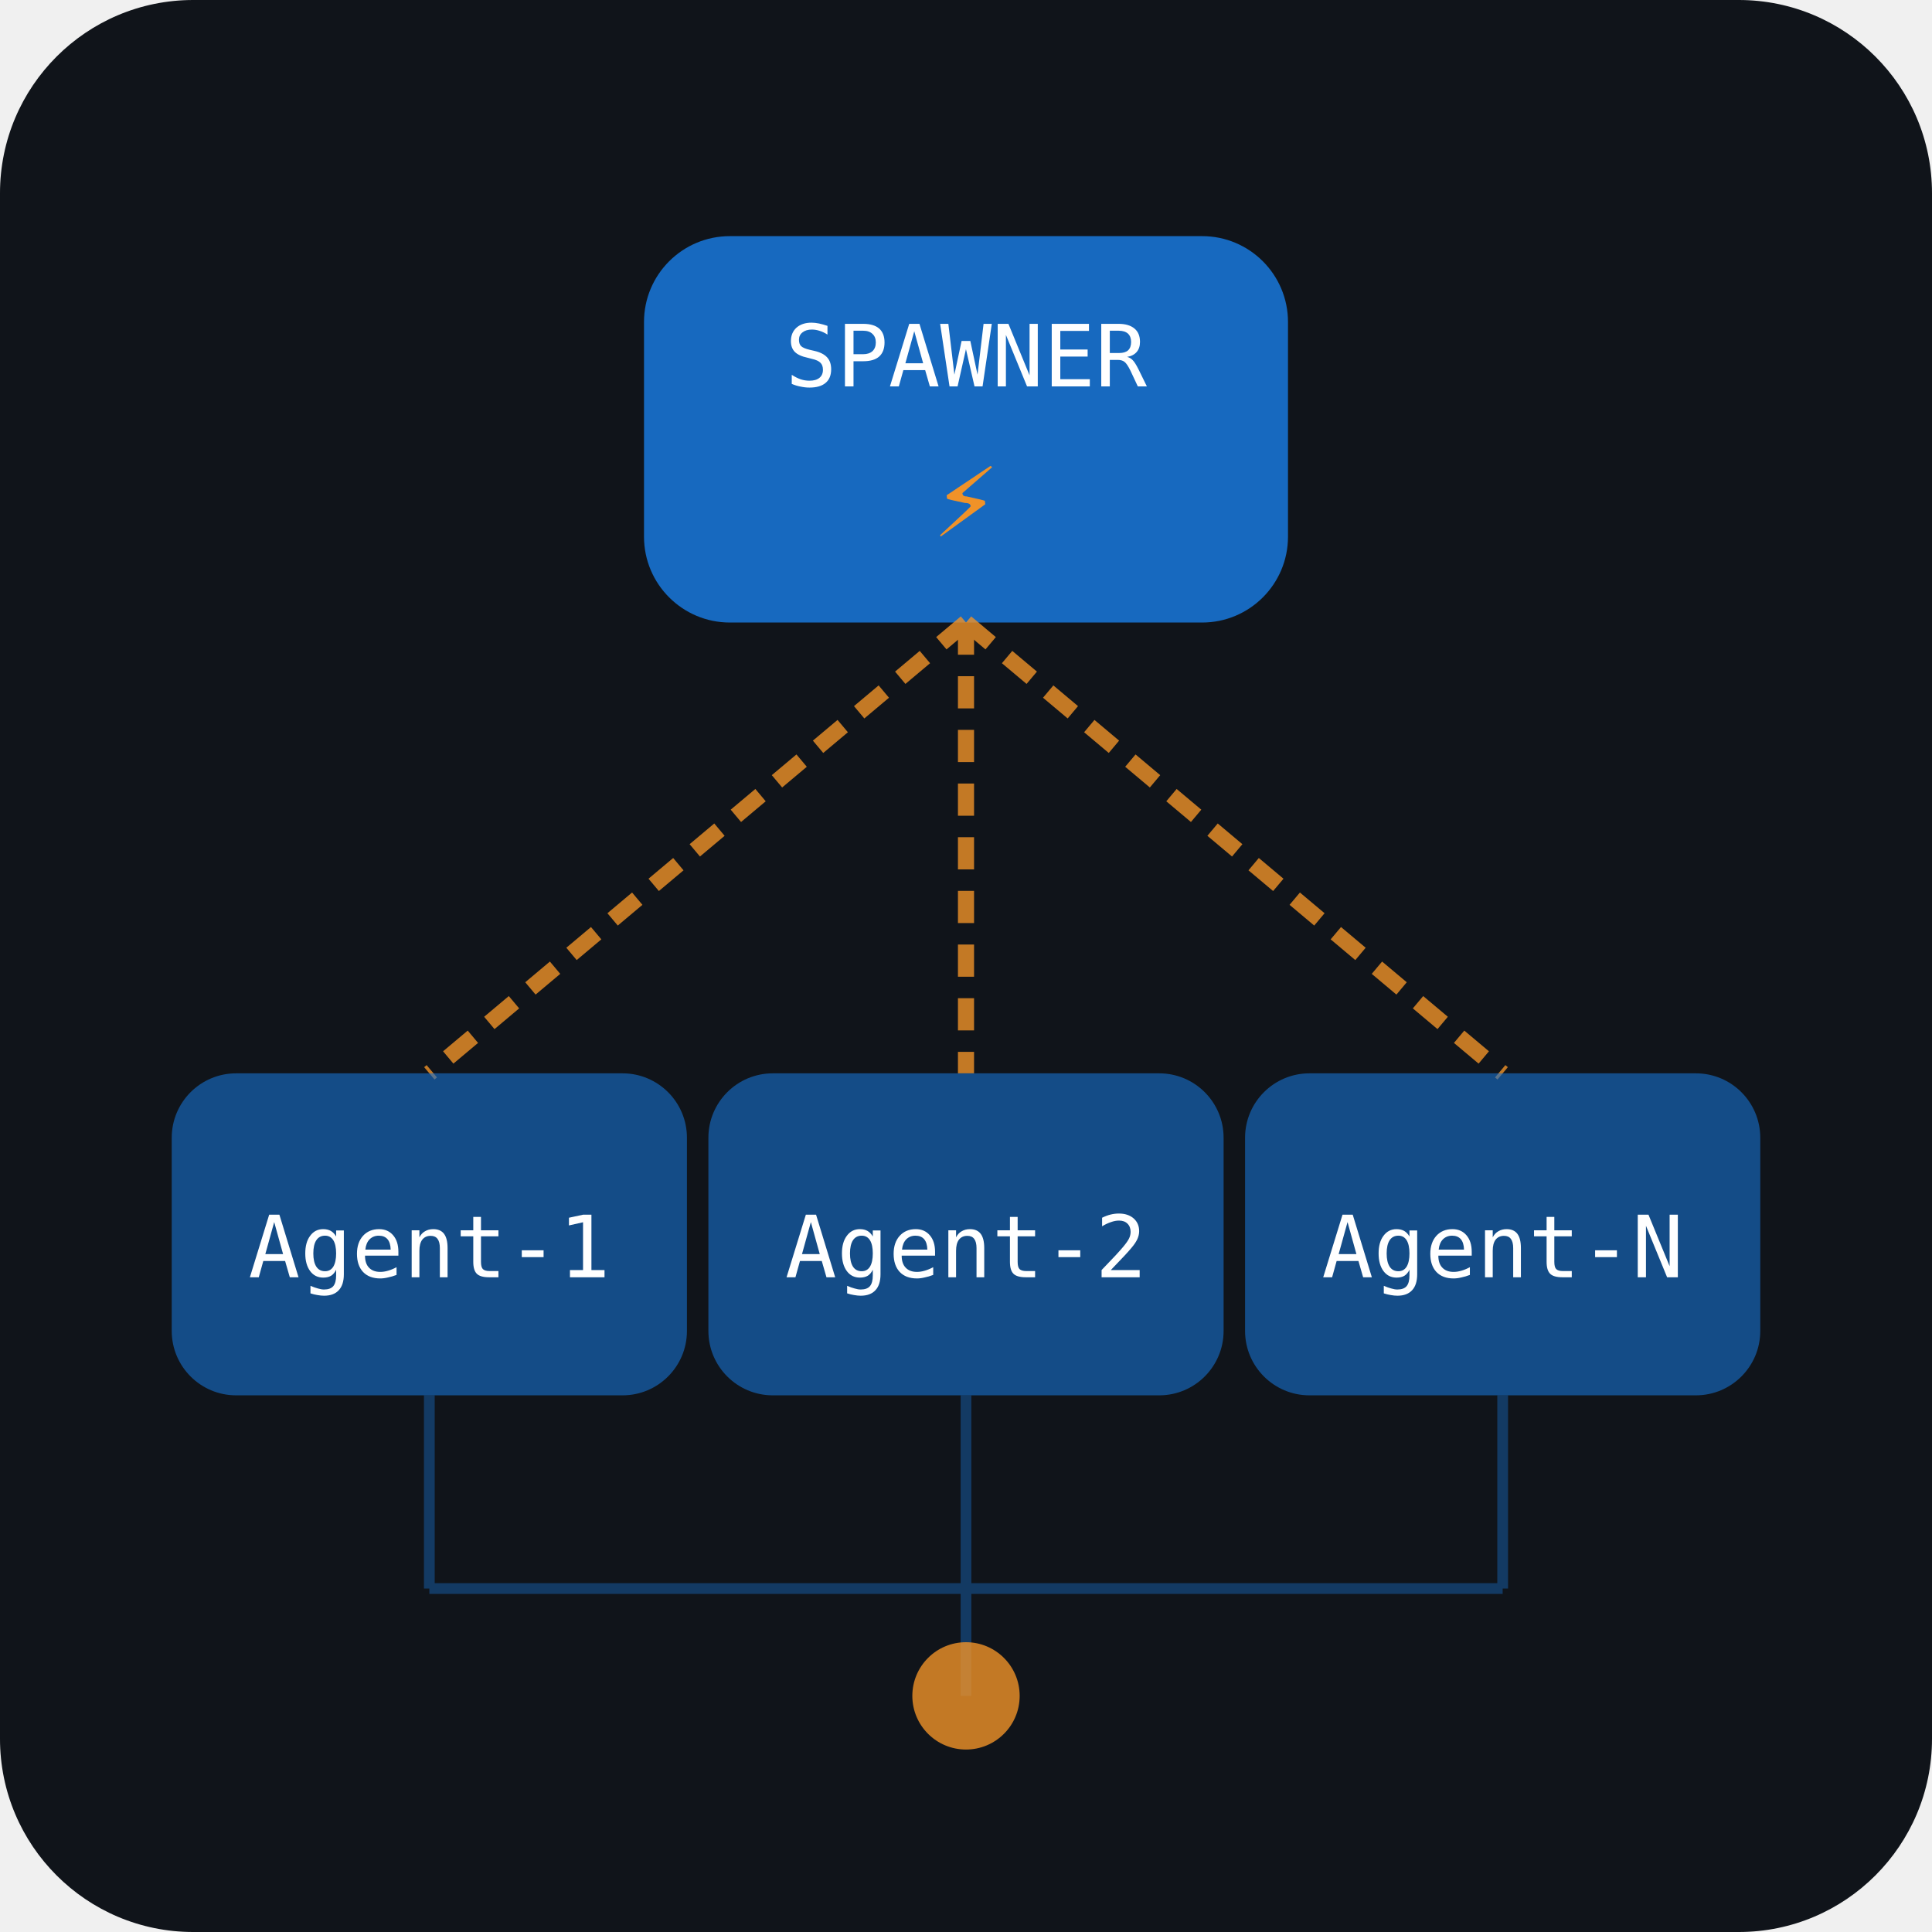
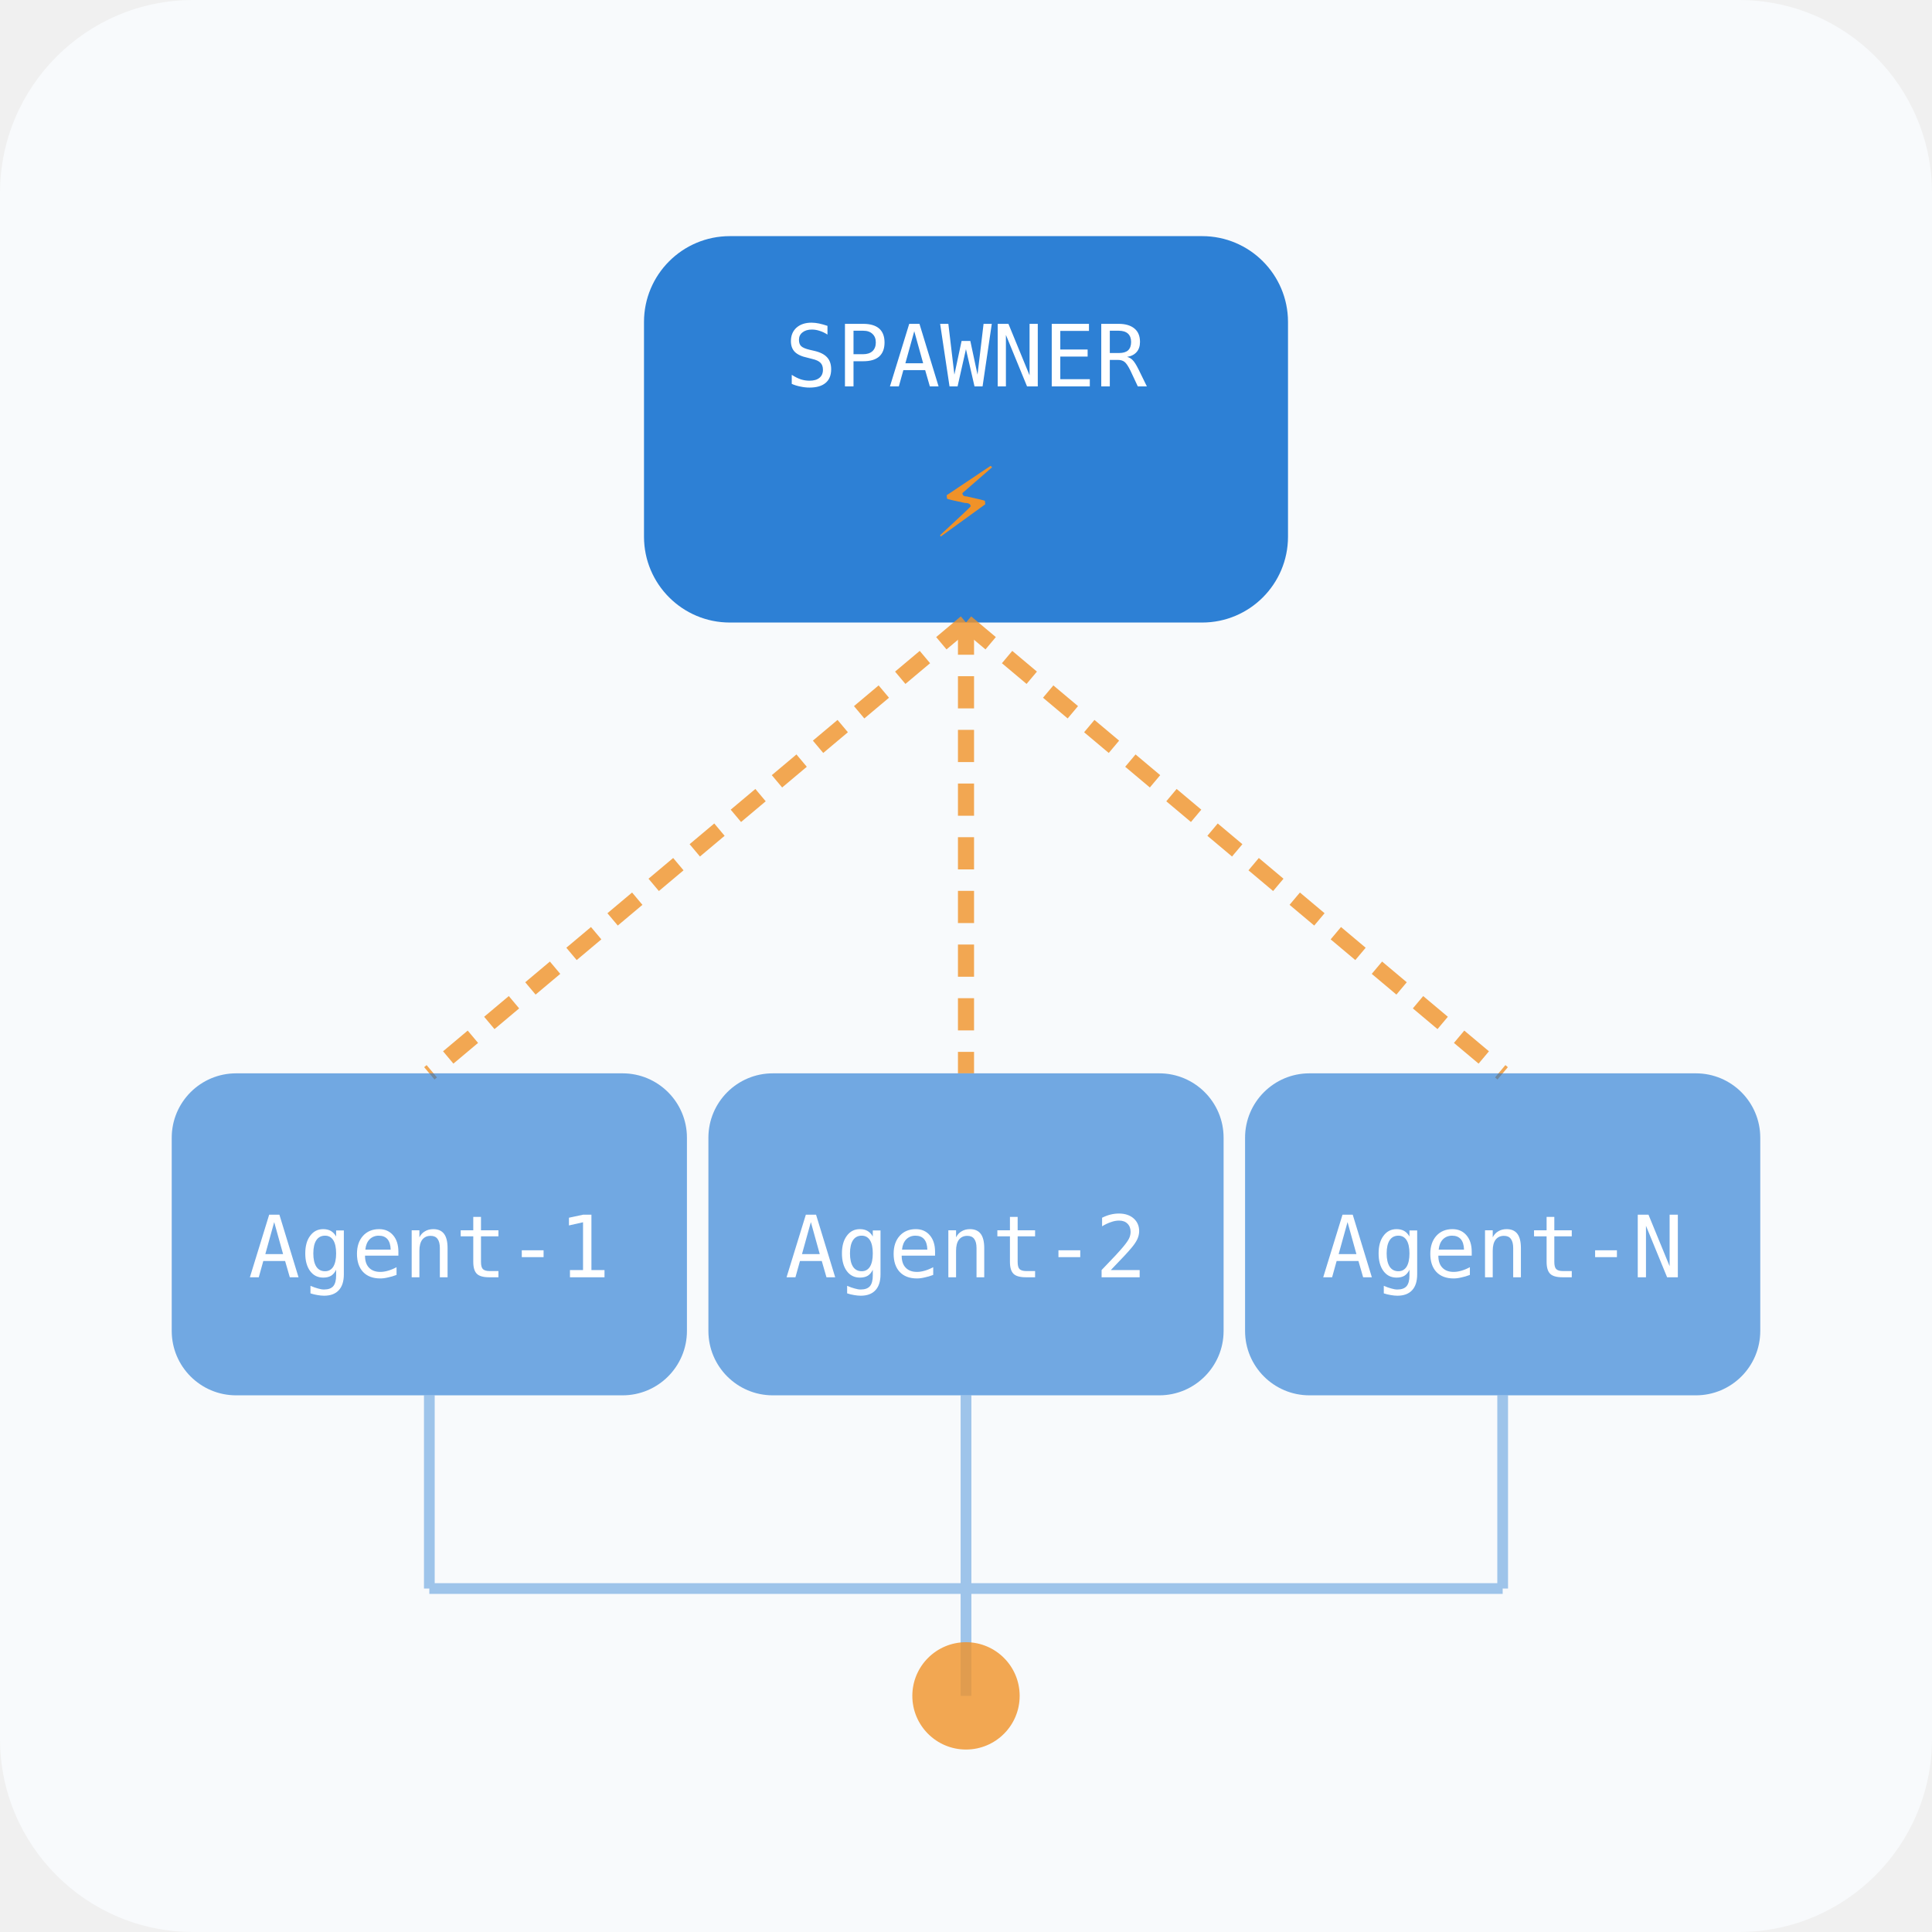
<svg xmlns="http://www.w3.org/2000/svg" viewBox="0 0 180 180">
-   <rect width="180" height="180" rx="18" fill="#10141a" />
+   <rect width="180" height="180" rx="18" fill="#f8fafc" />
  <rect x="60" y="22" width="60" height="36" rx="8" fill="#1772d0" opacity="0.9" />
  <text x="90" y="36" font-family="monospace" font-size="8" fill="#fff" text-anchor="middle">SPAWNER</text>
  <text x="90" y="50" font-family="monospace" font-size="9" fill="#f09228" text-anchor="middle">⚡</text>
  <g stroke="#f09228" stroke-width="1.5" opacity="0.8" stroke-dasharray="3 2">
    <line x1="90" y1="58" x2="40" y2="100" />
    <line x1="90" y1="58" x2="90" y2="100" />
    <line x1="90" y1="58" x2="140" y2="100" />
  </g>
  <rect x="16" y="100" width="48" height="30" rx="6" fill="#1772d0" opacity="0.6" />
  <text x="40" y="119" font-family="monospace" font-size="8" fill="#fff" text-anchor="middle">Agent-1</text>
  <rect x="66" y="100" width="48" height="30" rx="6" fill="#1772d0" opacity="0.6" />
  <text x="90" y="119" font-family="monospace" font-size="8" fill="#fff" text-anchor="middle">Agent-2</text>
  <rect x="116" y="100" width="48" height="30" rx="6" fill="#1772d0" opacity="0.6" />
  <text x="140" y="119" font-family="monospace" font-size="8" fill="#fff" text-anchor="middle">Agent-N</text>
  <g stroke="#1772d0" stroke-width="1" opacity="0.4">
    <line x1="40" y1="130" x2="40" y2="148" />
    <line x1="90" y1="130" x2="90" y2="148" />
    <line x1="140" y1="130" x2="140" y2="148" />
    <line x1="40" y1="148" x2="140" y2="148" />
    <line x1="90" y1="148" x2="90" y2="158" />
  </g>
  <circle cx="90" cy="158" r="5" fill="#f09228" opacity="0.8" />
</svg>
